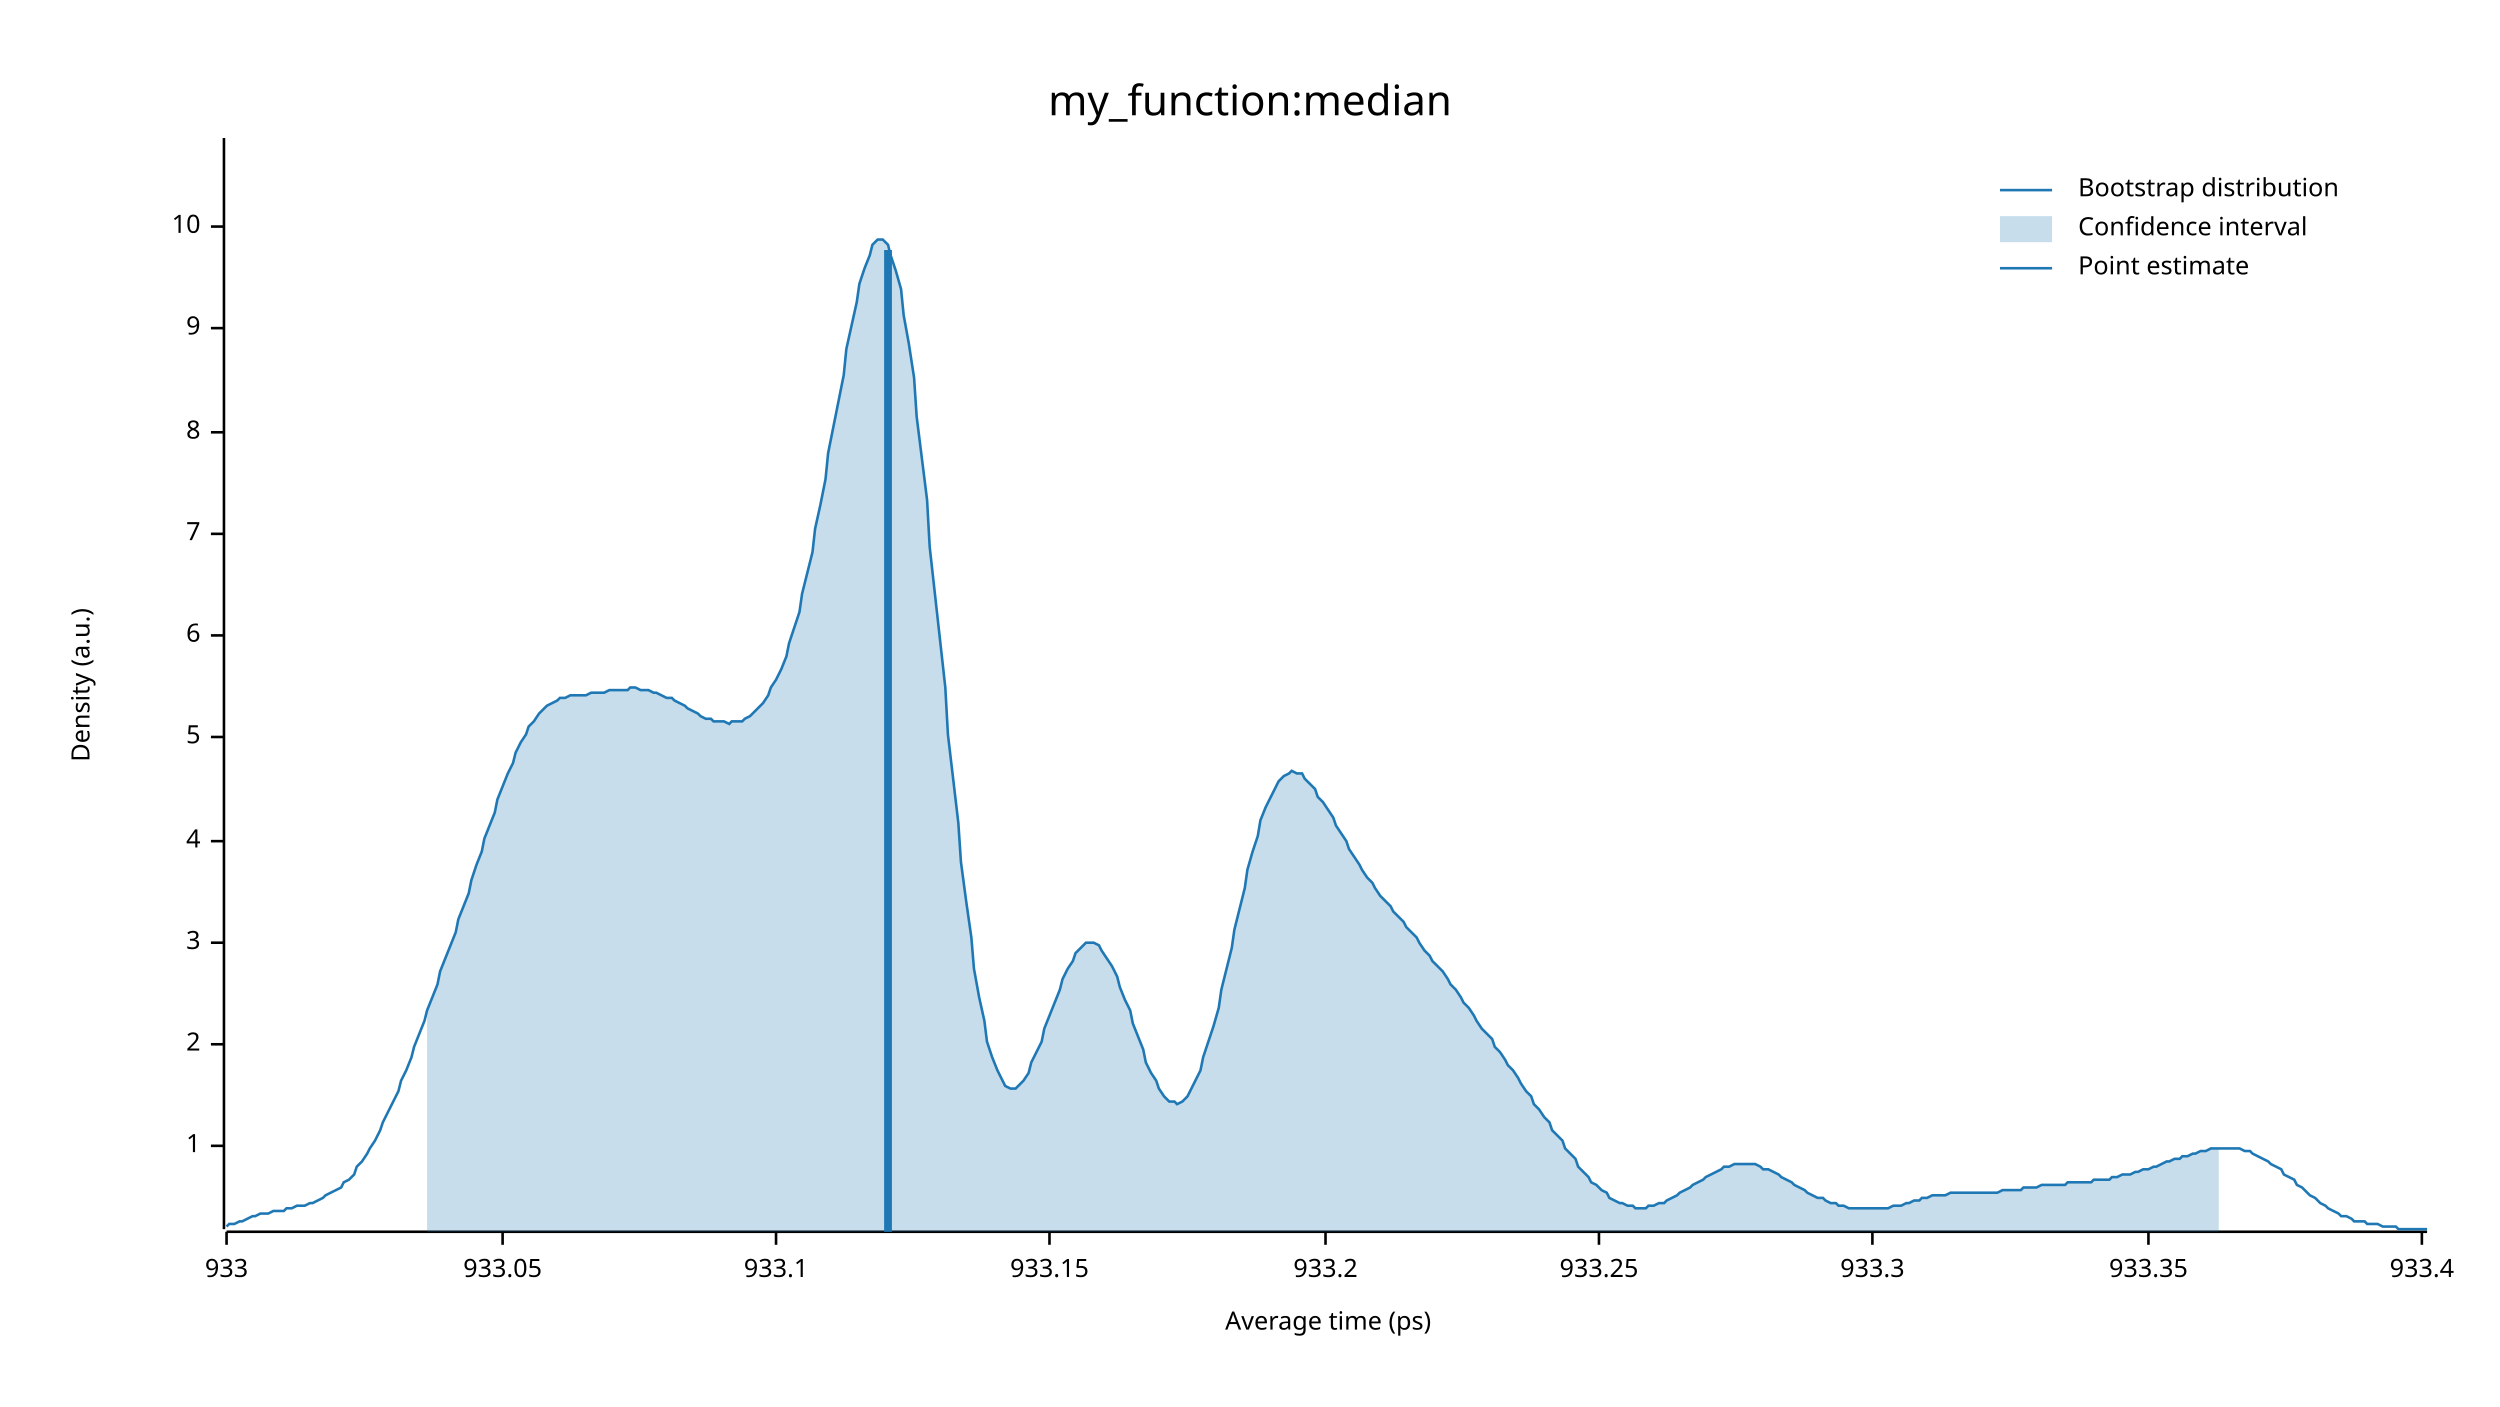
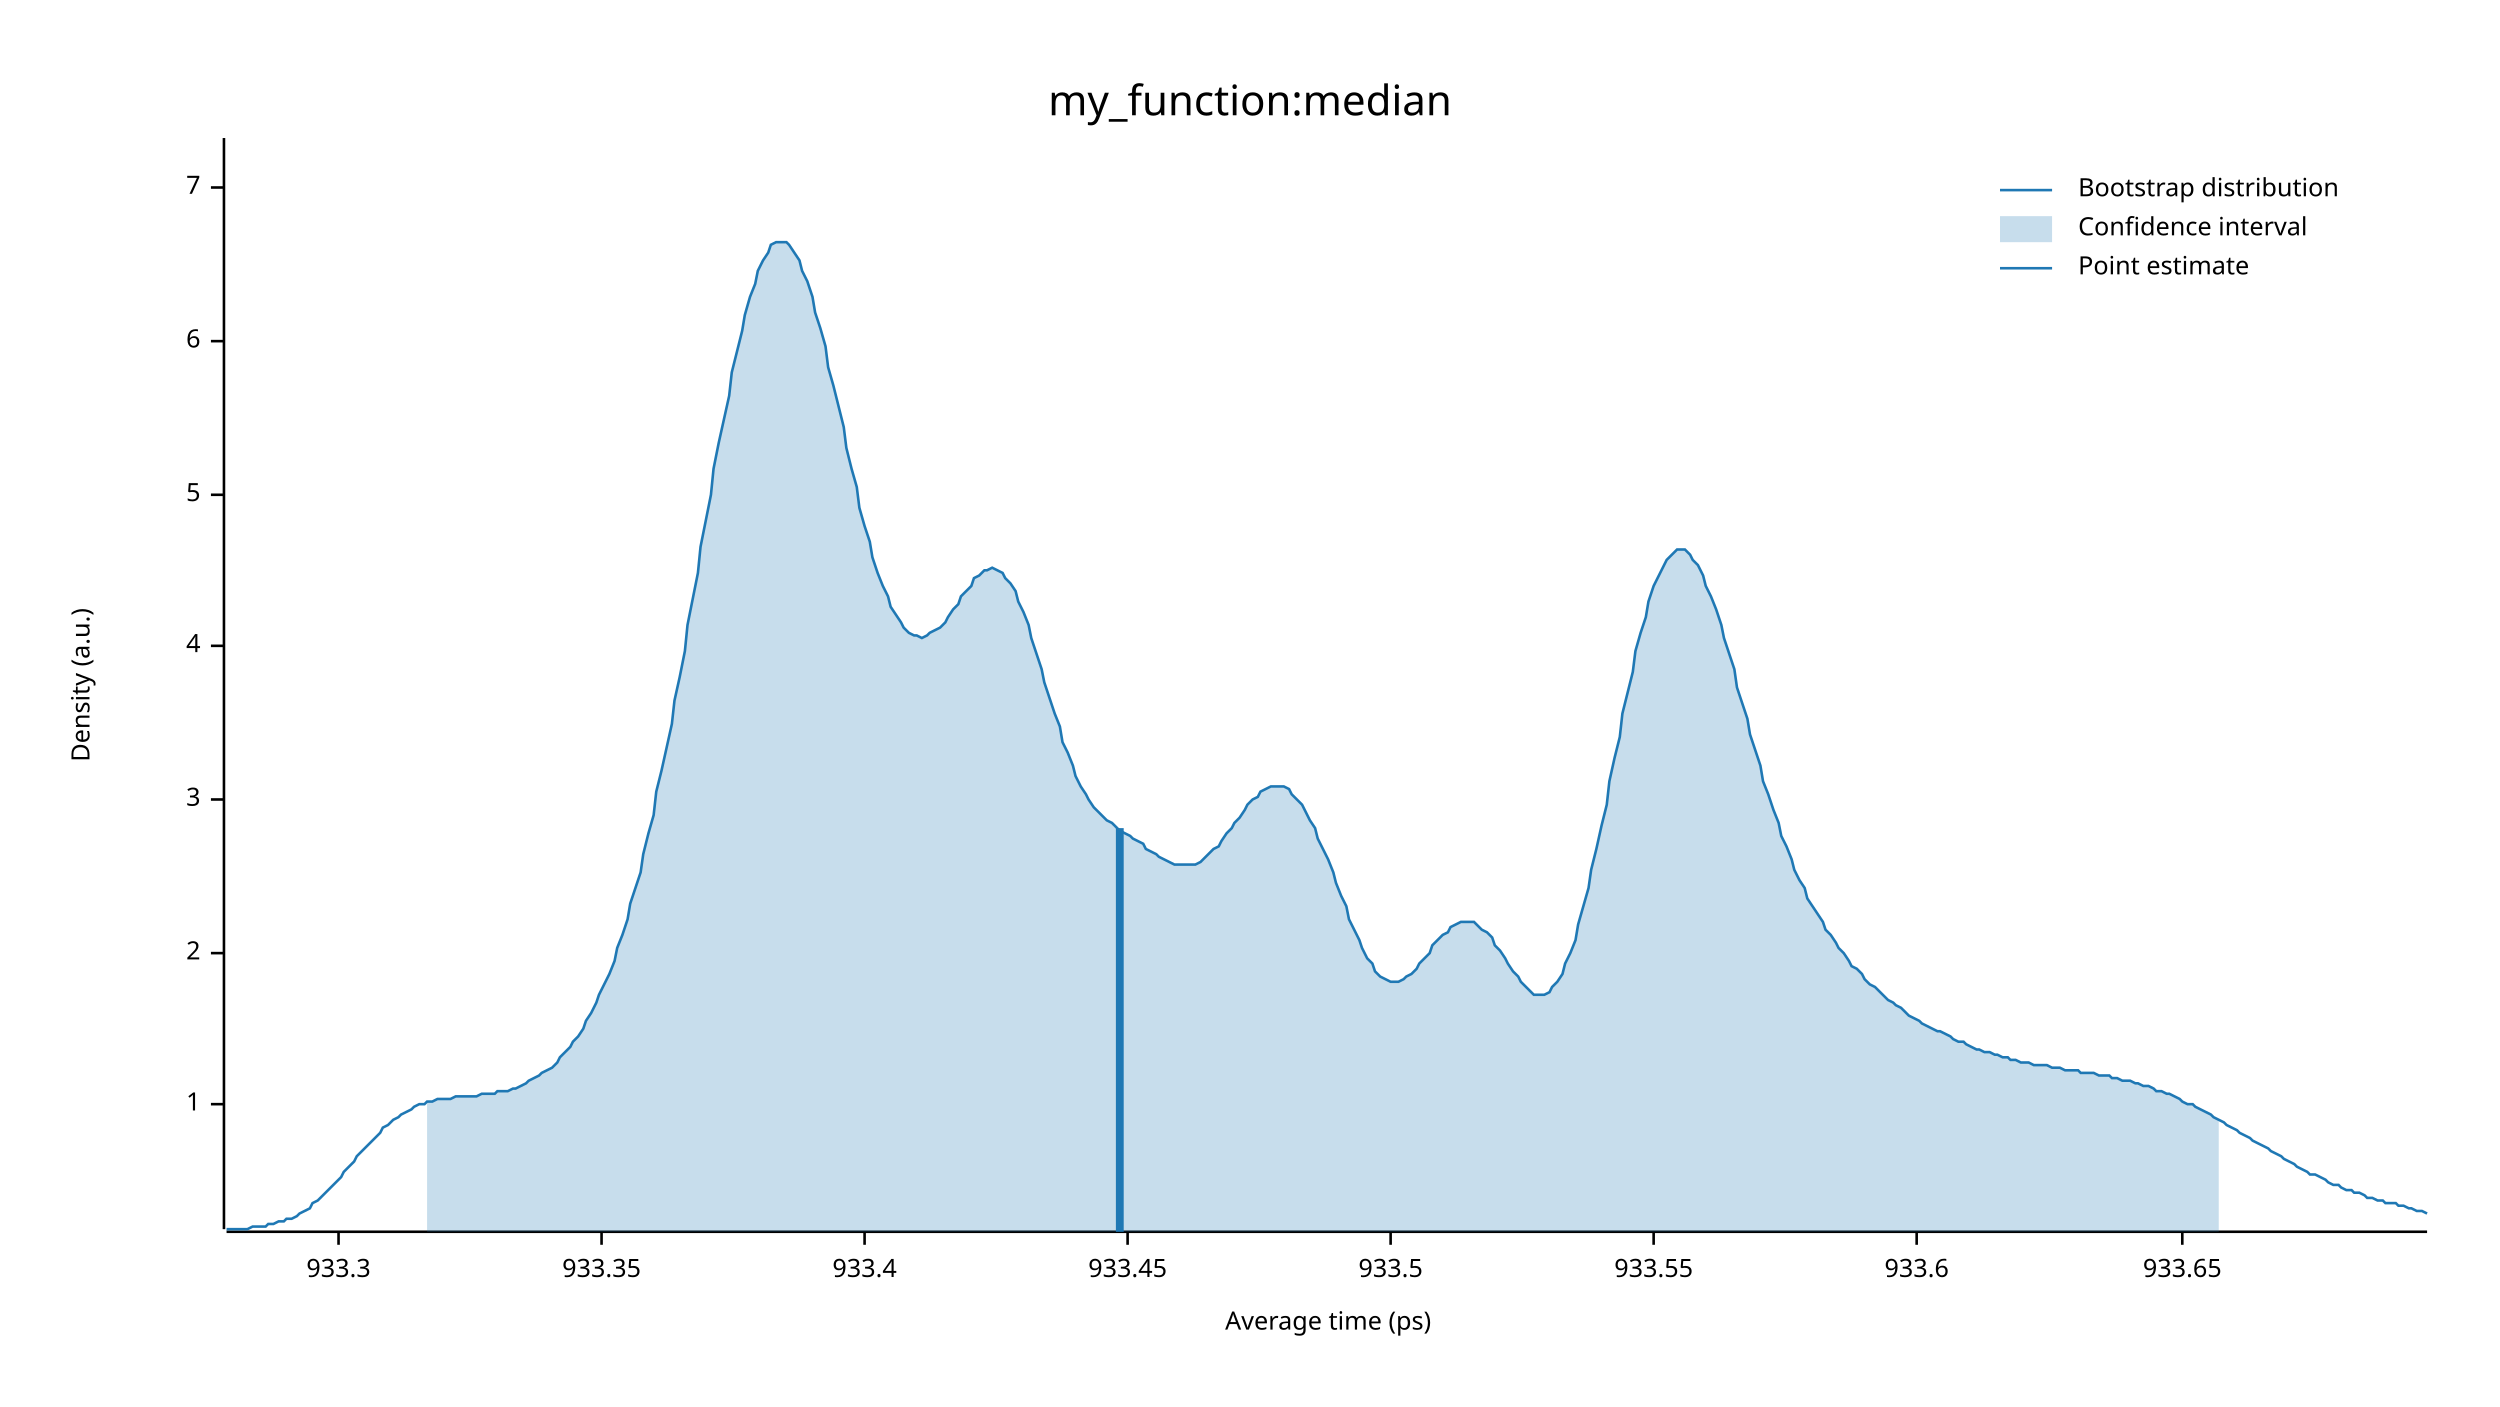
<svg xmlns="http://www.w3.org/2000/svg" width="960" height="540" viewBox="0 0 960 540">
  <text x="480" y="32" dy="0.76em" text-anchor="middle" font-family="sans-serif" font-size="16.129" opacity="1" fill="#000000">
my_function:median
</text>
  <text x="27" y="263" dy="0.76em" text-anchor="middle" font-family="sans-serif" font-size="9.677" opacity="1" fill="#000000" transform="rotate(270, 27, 263)">
Density (a.u.)
</text>
  <text x="510" y="513" dy="-0.5ex" text-anchor="middle" font-family="sans-serif" font-size="9.677" opacity="1" fill="#000000">
Average time (ps)
</text>
  <polyline fill="none" opacity="1" stroke="#000000" stroke-width="1" points="86,53 86,472 " />
-   <text x="77" y="440" dy="0.5ex" text-anchor="end" font-family="sans-serif" font-size="9.677" opacity="1" fill="#000000">
+   <text x="77" y="424" dy="0.5ex" text-anchor="end" font-family="sans-serif" font-size="9.677" opacity="1" fill="#000000">
1
</text>
-   <polyline fill="none" opacity="1" stroke="#000000" stroke-width="1" points="81,440 86,440 " />
-   <text x="77" y="401" dy="0.5ex" text-anchor="end" font-family="sans-serif" font-size="9.677" opacity="1" fill="#000000">
+   <polyline fill="none" opacity="1" stroke="#000000" stroke-width="1" points="81,424 86,424 " />
+   <text x="77" y="366" dy="0.5ex" text-anchor="end" font-family="sans-serif" font-size="9.677" opacity="1" fill="#000000">
2
</text>
-   <polyline fill="none" opacity="1" stroke="#000000" stroke-width="1" points="81,401 86,401 " />
-   <text x="77" y="362" dy="0.5ex" text-anchor="end" font-family="sans-serif" font-size="9.677" opacity="1" fill="#000000">
+   <polyline fill="none" opacity="1" stroke="#000000" stroke-width="1" points="81,366 86,366 " />
+   <text x="77" y="307" dy="0.5ex" text-anchor="end" font-family="sans-serif" font-size="9.677" opacity="1" fill="#000000">
3
</text>
-   <polyline fill="none" opacity="1" stroke="#000000" stroke-width="1" points="81,362 86,362 " />
-   <text x="77" y="323" dy="0.5ex" text-anchor="end" font-family="sans-serif" font-size="9.677" opacity="1" fill="#000000">
+   <polyline fill="none" opacity="1" stroke="#000000" stroke-width="1" points="81,307 86,307 " />
+   <text x="77" y="248" dy="0.5ex" text-anchor="end" font-family="sans-serif" font-size="9.677" opacity="1" fill="#000000">
4
</text>
-   <polyline fill="none" opacity="1" stroke="#000000" stroke-width="1" points="81,323 86,323 " />
-   <text x="77" y="283" dy="0.5ex" text-anchor="end" font-family="sans-serif" font-size="9.677" opacity="1" fill="#000000">
+   <polyline fill="none" opacity="1" stroke="#000000" stroke-width="1" points="81,248 86,248 " />
+   <text x="77" y="190" dy="0.5ex" text-anchor="end" font-family="sans-serif" font-size="9.677" opacity="1" fill="#000000">
5
</text>
-   <polyline fill="none" opacity="1" stroke="#000000" stroke-width="1" points="81,283 86,283 " />
-   <text x="77" y="244" dy="0.5ex" text-anchor="end" font-family="sans-serif" font-size="9.677" opacity="1" fill="#000000">
+   <polyline fill="none" opacity="1" stroke="#000000" stroke-width="1" points="81,190 86,190 " />
+   <text x="77" y="131" dy="0.5ex" text-anchor="end" font-family="sans-serif" font-size="9.677" opacity="1" fill="#000000">
6
</text>
-   <polyline fill="none" opacity="1" stroke="#000000" stroke-width="1" points="81,244 86,244 " />
-   <text x="77" y="205" dy="0.5ex" text-anchor="end" font-family="sans-serif" font-size="9.677" opacity="1" fill="#000000">
+   <polyline fill="none" opacity="1" stroke="#000000" stroke-width="1" points="81,131 86,131 " />
+   <text x="77" y="72" dy="0.5ex" text-anchor="end" font-family="sans-serif" font-size="9.677" opacity="1" fill="#000000">
7
</text>
-   <polyline fill="none" opacity="1" stroke="#000000" stroke-width="1" points="81,205 86,205 " />
-   <text x="77" y="166" dy="0.5ex" text-anchor="end" font-family="sans-serif" font-size="9.677" opacity="1" fill="#000000">
- 8
- </text>
-   <polyline fill="none" opacity="1" stroke="#000000" stroke-width="1" points="81,166 86,166 " />
-   <text x="77" y="126" dy="0.5ex" text-anchor="end" font-family="sans-serif" font-size="9.677" opacity="1" fill="#000000">
- 9
- </text>
-   <polyline fill="none" opacity="1" stroke="#000000" stroke-width="1" points="81,126 86,126 " />
-   <text x="77" y="87" dy="0.5ex" text-anchor="end" font-family="sans-serif" font-size="9.677" opacity="1" fill="#000000">
- 10
- </text>
-   <polyline fill="none" opacity="1" stroke="#000000" stroke-width="1" points="81,87 86,87 " />
+   <polyline fill="none" opacity="1" stroke="#000000" stroke-width="1" points="81,72 86,72 " />
  <polyline fill="none" opacity="1" stroke="#000000" stroke-width="1" points="87,473 932,473 " />
-   <text x="87" y="483" dy="0.76em" text-anchor="middle" font-family="sans-serif" font-size="9.677" opacity="1" fill="#000000">
- 933
- </text>
-   <polyline fill="none" opacity="1" stroke="#000000" stroke-width="1" points="87,473 87,478 " />
-   <text x="193" y="483" dy="0.76em" text-anchor="middle" font-family="sans-serif" font-size="9.677" opacity="1" fill="#000000">
- 933.05
- </text>
-   <polyline fill="none" opacity="1" stroke="#000000" stroke-width="1" points="193,473 193,478 " />
-   <text x="298" y="483" dy="0.76em" text-anchor="middle" font-family="sans-serif" font-size="9.677" opacity="1" fill="#000000">
- 933.1
- </text>
-   <polyline fill="none" opacity="1" stroke="#000000" stroke-width="1" points="298,473 298,478 " />
-   <text x="403" y="483" dy="0.76em" text-anchor="middle" font-family="sans-serif" font-size="9.677" opacity="1" fill="#000000">
- 933.15
- </text>
-   <polyline fill="none" opacity="1" stroke="#000000" stroke-width="1" points="403,473 403,478 " />
-   <text x="509" y="483" dy="0.76em" text-anchor="middle" font-family="sans-serif" font-size="9.677" opacity="1" fill="#000000">
- 933.2
- </text>
-   <polyline fill="none" opacity="1" stroke="#000000" stroke-width="1" points="509,473 509,478 " />
-   <text x="614" y="483" dy="0.76em" text-anchor="middle" font-family="sans-serif" font-size="9.677" opacity="1" fill="#000000">
- 933.25
- </text>
-   <polyline fill="none" opacity="1" stroke="#000000" stroke-width="1" points="614,473 614,478 " />
-   <text x="719" y="483" dy="0.76em" text-anchor="middle" font-family="sans-serif" font-size="9.677" opacity="1" fill="#000000">
+   <text x="130" y="483" dy="0.76em" text-anchor="middle" font-family="sans-serif" font-size="9.677" opacity="1" fill="#000000">
933.3
</text>
-   <polyline fill="none" opacity="1" stroke="#000000" stroke-width="1" points="719,473 719,478 " />
-   <text x="825" y="483" dy="0.76em" text-anchor="middle" font-family="sans-serif" font-size="9.677" opacity="1" fill="#000000">
+   <polyline fill="none" opacity="1" stroke="#000000" stroke-width="1" points="130,473 130,478 " />
+   <text x="231" y="483" dy="0.76em" text-anchor="middle" font-family="sans-serif" font-size="9.677" opacity="1" fill="#000000">
933.35
</text>
-   <polyline fill="none" opacity="1" stroke="#000000" stroke-width="1" points="825,473 825,478 " />
-   <text x="930" y="483" dy="0.76em" text-anchor="middle" font-family="sans-serif" font-size="9.677" opacity="1" fill="#000000">
+   <polyline fill="none" opacity="1" stroke="#000000" stroke-width="1" points="231,473 231,478 " />
+   <text x="332" y="483" dy="0.76em" text-anchor="middle" font-family="sans-serif" font-size="9.677" opacity="1" fill="#000000">
933.4
</text>
-   <polyline fill="none" opacity="1" stroke="#000000" stroke-width="1" points="930,473 930,478 " />
-   <polyline fill="none" opacity="1" stroke="#1F78B4" stroke-width="1" points="87,471 88,470 90,470 92,469 93,469 95,468 97,467 98,467 100,466 102,466 103,466 105,465 107,465 109,465 110,464 112,464 114,463 115,463 117,463 119,462 120,462 122,461 124,460 125,459 127,458 129,457 131,456 132,454 134,453 136,451 137,448 139,446 141,443 142,441 144,438 146,434 147,431 149,427 151,423 153,419 154,415 156,411 158,406 159,402 161,397 163,392 164,388 166,383 168,378 169,373 171,368 173,363 175,358 176,353 178,348 180,343 181,338 183,332 185,327 186,322 188,317 190,312 191,307 193,302 195,297 197,293 198,289 200,285 202,282 203,279 205,277 207,274 208,273 210,271 212,270 214,269 215,268 217,268 219,267 220,267 222,267 224,267 225,267 227,266 229,266 230,266 232,266 234,265 236,265 237,265 239,265 241,265 242,264 244,264 246,265 247,265 249,265 251,266 252,266 254,267 256,268 258,268 259,269 261,270 263,271 264,272 266,273 268,274 269,275 271,276 273,276 274,277 276,277 278,277 280,278 281,277 283,277 285,277 286,276 288,275 290,273 291,272 293,270 295,267 296,264 298,261 300,257 302,252 303,247 305,241 307,235 308,228 310,220 312,212 313,203 315,194 317,184 318,174 320,164 322,154 324,144 325,134 327,125 329,116 330,109 332,103 334,98 335,94 337,92 339,92 341,94 342,98 344,104 346,111 347,121 349,132 351,145 352,160 354,176 356,192 357,210 359,228 361,246 363,264 364,282 366,299 368,316 369,331 371,346 373,360 374,372 376,383 378,392 379,400 381,406 383,411 385,415 386,417 388,418 390,418 391,417 393,415 395,412 396,408 398,404 400,400 401,395 403,390 405,385 407,380 408,376 410,372 412,369 413,366 415,364 417,362 418,362 420,362 422,363 423,365 425,368 427,371 429,375 430,379 432,384 434,388 435,393 437,398 439,403 440,408 442,412 444,415 445,418 447,421 449,423 451,423 452,424 454,423 456,421 457,419 459,415 461,411 462,406 464,400 466,394 468,387 469,380 471,372 473,364 474,357 476,349 478,341 479,334 481,327 483,321 484,315 486,310 488,306 490,302 491,300 493,298 495,297 496,296 498,297 500,297 501,299 503,301 505,303 506,306 508,308 510,311 512,314 513,317 515,320 517,323 518,326 520,329 522,332 523,334 525,337 527,339 528,341 530,344 532,346 534,348 535,350 537,352 539,354 540,356 542,358 544,360 545,362 547,365 549,367 550,369 552,371 554,373 556,376 557,378 559,380 561,383 562,385 564,387 566,390 567,392 569,395 571,397 573,399 574,402 576,404 578,407 579,409 581,411 583,414 584,416 586,419 588,421 589,424 591,426 593,429 595,431 596,434 598,436 600,438 601,441 603,443 605,445 606,448 608,450 610,452 611,454 613,455 615,457 617,458 618,460 620,461 622,462 623,462 625,463 627,463 628,464 630,464 632,464 633,463 635,463 637,462 639,462 640,461 642,460 644,459 645,458 647,457 649,456 650,455 652,454 654,453 655,452 657,451 659,450 661,449 662,448 664,448 666,447 667,447 669,447 671,447 672,447 674,447 676,448 677,449 679,449 681,450 683,451 684,452 686,453 688,454 689,455 691,456 693,457 694,458 696,459 698,460 700,460 701,461 703,462 705,462 706,463 708,463 710,464 711,464 713,464 715,464 716,464 718,464 720,464 722,464 723,464 725,464 727,463 728,463 730,463 732,462 733,462 735,461 737,461 738,460 740,460 742,459 744,459 745,459 747,459 749,458 750,458 752,458 754,458 755,458 757,458 759,458 760,458 762,458 764,458 766,458 767,458 769,457 771,457 772,457 774,457 776,457 777,456 779,456 781,456 782,456 784,455 786,455 788,455 789,455 791,455 793,455 794,454 796,454 798,454 799,454 801,454 803,454 804,453 806,453 808,453 810,453 811,452 813,452 815,451 816,451 818,451 820,450 821,450 823,449 825,449 827,448 828,448 830,447 832,446 833,446 835,445 837,445 838,444 840,444 842,443 843,443 845,442 847,442 849,441 850,441 852,441 854,441 855,441 857,441 859,441 860,441 862,442 864,442 865,443 867,444 869,445 871,446 872,447 874,448 876,449 877,451 879,452 881,453 882,455 884,456 886,458 887,459 889,460 891,462 893,463 894,464 896,465 898,466 899,467 901,467 903,468 904,469 906,469 908,469 909,470 911,470 913,470 915,471 916,471 918,471 920,471 921,472 923,472 925,472 926,472 928,472 930,472 932,472 " />
-   <polygon opacity="0.25" fill="#1F78B4" points="164,388 166,383 168,378 169,373 171,368 173,363 175,358 176,353 178,348 180,343 181,338 183,332 185,327 186,322 188,317 190,312 191,307 193,302 195,297 197,293 198,289 200,285 202,282 203,279 205,277 207,274 208,273 210,271 212,270 214,269 215,268 217,268 219,267 220,267 222,267 224,267 225,267 227,266 229,266 230,266 232,266 234,265 236,265 237,265 239,265 241,265 242,264 244,264 246,265 247,265 249,265 251,266 252,266 254,267 256,268 258,268 259,269 261,270 263,271 264,272 266,273 268,274 269,275 271,276 273,276 274,277 276,277 278,277 280,278 281,277 283,277 285,277 286,276 288,275 290,273 291,272 293,270 295,267 296,264 298,261 300,257 302,252 303,247 305,241 307,235 308,228 310,220 312,212 313,203 315,194 317,184 318,174 320,164 322,154 324,144 325,134 327,125 329,116 330,109 332,103 334,98 335,94 337,92 339,92 341,94 342,98 344,104 346,111 347,121 349,132 351,145 352,160 354,176 356,192 357,210 359,228 361,246 363,264 364,282 366,299 368,316 369,331 371,346 373,360 374,372 376,383 378,392 379,400 381,406 383,411 385,415 386,417 388,418 390,418 391,417 393,415 395,412 396,408 398,404 400,400 401,395 403,390 405,385 407,380 408,376 410,372 412,369 413,366 415,364 417,362 418,362 420,362 422,363 423,365 425,368 427,371 429,375 430,379 432,384 434,388 435,393 437,398 439,403 440,408 442,412 444,415 445,418 447,421 449,423 451,423 452,424 454,423 456,421 457,419 459,415 461,411 462,406 464,400 466,394 468,387 469,380 471,372 473,364 474,357 476,349 478,341 479,334 481,327 483,321 484,315 486,310 488,306 490,302 491,300 493,298 495,297 496,296 498,297 500,297 501,299 503,301 505,303 506,306 508,308 510,311 512,314 513,317 515,320 517,323 518,326 520,329 522,332 523,334 525,337 527,339 528,341 530,344 532,346 534,348 535,350 537,352 539,354 540,356 542,358 544,360 545,362 547,365 549,367 550,369 552,371 554,373 556,376 557,378 559,380 561,383 562,385 564,387 566,390 567,392 569,395 571,397 573,399 574,402 576,404 578,407 579,409 581,411 583,414 584,416 586,419 588,421 589,424 591,426 593,429 595,431 596,434 598,436 600,438 601,441 603,443 605,445 606,448 608,450 610,452 611,454 613,455 615,457 617,458 618,460 620,461 622,462 623,462 625,463 627,463 628,464 630,464 632,464 633,463 635,463 637,462 639,462 640,461 642,460 644,459 645,458 647,457 649,456 650,455 652,454 654,453 655,452 657,451 659,450 661,449 662,448 664,448 666,447 667,447 669,447 671,447 672,447 674,447 676,448 677,449 679,449 681,450 683,451 684,452 686,453 688,454 689,455 691,456 693,457 694,458 696,459 698,460 700,460 701,461 703,462 705,462 706,463 708,463 710,464 711,464 713,464 715,464 716,464 718,464 720,464 722,464 723,464 725,464 727,463 728,463 730,463 732,462 733,462 735,461 737,461 738,460 740,460 742,459 744,459 745,459 747,459 749,458 750,458 752,458 754,458 755,458 757,458 759,458 760,458 762,458 764,458 766,458 767,458 769,457 771,457 772,457 774,457 776,457 777,456 779,456 781,456 782,456 784,455 786,455 788,455 789,455 791,455 793,455 794,454 796,454 798,454 799,454 801,454 803,454 804,453 806,453 808,453 810,453 811,452 813,452 815,451 816,451 818,451 820,450 821,450 823,449 825,449 827,448 828,448 830,447 832,446 833,446 835,445 837,445 838,444 840,444 842,443 843,443 845,442 847,442 849,441 850,441 852,441 852,473 164,473 " />
-   <polyline fill="none" opacity="1" stroke="#1F78B4" stroke-width="3" points="341,473 341,96 " />
+   <polyline fill="none" opacity="1" stroke="#000000" stroke-width="1" points="332,473 332,478 " />
+   <text x="433" y="483" dy="0.76em" text-anchor="middle" font-family="sans-serif" font-size="9.677" opacity="1" fill="#000000">
+ 933.45
+ </text>
+   <polyline fill="none" opacity="1" stroke="#000000" stroke-width="1" points="433,473 433,478 " />
+   <text x="534" y="483" dy="0.76em" text-anchor="middle" font-family="sans-serif" font-size="9.677" opacity="1" fill="#000000">
+ 933.5
+ </text>
+   <polyline fill="none" opacity="1" stroke="#000000" stroke-width="1" points="534,473 534,478 " />
+   <text x="635" y="483" dy="0.76em" text-anchor="middle" font-family="sans-serif" font-size="9.677" opacity="1" fill="#000000">
+ 933.55
+ </text>
+   <polyline fill="none" opacity="1" stroke="#000000" stroke-width="1" points="635,473 635,478 " />
+   <text x="736" y="483" dy="0.76em" text-anchor="middle" font-family="sans-serif" font-size="9.677" opacity="1" fill="#000000">
+ 933.6
+ </text>
+   <polyline fill="none" opacity="1" stroke="#000000" stroke-width="1" points="736,473 736,478 " />
+   <text x="838" y="483" dy="0.76em" text-anchor="middle" font-family="sans-serif" font-size="9.677" opacity="1" fill="#000000">
+ 933.65
+ </text>
+   <polyline fill="none" opacity="1" stroke="#000000" stroke-width="1" points="838,473 838,478 " />
+   <polyline fill="none" opacity="1" stroke="#1F78B4" stroke-width="1" points="87,472 88,472 90,472 92,472 93,472 95,472 97,471 98,471 100,471 102,471 103,470 105,470 107,469 109,469 110,468 112,468 114,467 115,466 117,465 119,464 120,462 122,461 124,459 125,458 127,456 129,454 131,452 132,450 134,448 136,446 137,444 139,442 141,440 142,439 144,437 146,435 147,433 149,432 151,430 153,429 154,428 156,427 158,426 159,425 161,424 163,424 164,423 166,423 168,422 169,422 171,422 173,422 175,421 176,421 178,421 180,421 181,421 183,421 185,420 186,420 188,420 190,420 191,419 193,419 195,419 197,418 198,418 200,417 202,416 203,415 205,414 207,413 208,412 210,411 212,410 214,408 215,406 217,404 219,402 220,400 222,398 224,395 225,392 227,389 229,385 230,382 232,378 234,374 236,369 237,364 239,359 241,353 242,347 244,341 246,335 247,328 249,320 251,313 252,304 254,296 256,287 258,278 259,269 261,260 263,250 264,240 266,230 268,220 269,210 271,200 273,190 274,180 276,170 278,161 280,152 281,143 283,135 285,127 286,121 288,114 290,109 291,104 293,100 295,97 296,94 298,93 300,93 302,93 303,94 305,97 307,100 308,104 310,108 312,114 313,120 315,126 317,133 318,141 320,148 322,156 324,164 325,172 327,180 329,187 330,195 332,202 334,208 335,214 337,220 339,225 341,229 342,233 344,236 346,239 347,241 349,243 351,244 352,244 354,245 356,244 357,243 359,242 361,241 363,239 364,237 366,234 368,232 369,229 371,227 373,225 374,222 376,221 378,219 379,219 381,218 383,219 385,220 386,222 388,224 390,227 391,231 393,235 395,240 396,245 398,251 400,257 401,262 403,268 405,274 407,279 408,285 410,289 412,294 413,298 415,302 417,305 418,307 420,310 422,312 423,313 425,315 427,316 429,318 430,319 432,320 434,321 435,322 437,323 439,324 440,326 442,327 444,328 445,329 447,330 449,331 451,332 452,332 454,332 456,332 457,332 459,332 461,331 462,330 464,328 466,326 468,325 469,323 471,320 473,318 474,316 476,314 478,311 479,309 481,307 483,306 484,304 486,303 488,302 490,302 491,302 493,302 495,303 496,305 498,307 500,309 501,311 503,315 505,318 506,322 508,326 510,330 512,335 513,339 515,344 517,348 518,353 520,357 522,361 523,364 525,368 527,370 528,373 530,375 532,376 534,377 535,377 537,377 539,376 540,375 542,374 544,372 545,370 547,368 549,366 550,363 552,361 554,359 556,358 557,356 559,355 561,354 562,354 564,354 566,354 567,355 569,357 571,358 573,360 574,363 576,365 578,368 579,370 581,373 583,375 584,377 586,379 588,381 589,382 591,382 593,382 595,381 596,379 598,377 600,374 601,370 603,366 605,361 606,355 608,348 610,341 611,334 613,326 615,317 617,309 618,300 620,291 622,283 623,274 625,266 627,258 628,250 630,243 632,237 633,231 635,225 637,221 639,217 640,215 642,213 644,211 645,211 647,211 649,213 650,215 652,217 654,221 655,225 657,229 659,234 661,240 662,245 664,251 666,257 667,264 669,270 671,276 672,282 674,288 676,294 677,300 679,305 681,311 683,316 684,321 686,325 688,330 689,334 691,338 693,341 694,345 696,348 698,351 700,354 701,357 703,359 705,362 706,364 708,366 710,369 711,371 713,372 715,374 716,376 718,378 720,379 722,381 723,382 725,384 727,385 728,386 730,387 732,389 733,390 735,391 737,392 738,393 740,394 742,395 744,396 745,396 747,397 749,398 750,399 752,400 754,400 755,401 757,402 759,403 760,403 762,404 764,404 766,405 767,405 769,406 771,406 772,407 774,407 776,408 777,408 779,408 781,409 782,409 784,409 786,409 788,410 789,410 791,410 793,411 794,411 796,411 798,411 799,412 801,412 803,412 804,412 806,413 808,413 810,413 811,414 813,414 815,415 816,415 818,415 820,416 821,416 823,417 825,417 827,418 828,419 830,419 832,420 833,420 835,421 837,422 838,423 840,424 842,424 843,425 845,426 847,427 849,428 850,429 852,430 854,431 855,432 857,433 859,434 860,435 862,436 864,437 865,438 867,439 869,440 871,441 872,442 874,443 876,444 877,445 879,446 881,447 882,448 884,449 886,450 887,451 889,451 891,452 893,453 894,454 896,455 898,455 899,456 901,457 903,457 904,458 906,458 908,459 909,460 911,460 913,461 915,461 916,462 918,462 920,462 921,463 923,463 925,464 926,464 928,465 930,465 932,466 " />
+   <polygon opacity="0.25" fill="#1F78B4" points="164,423 166,423 168,422 169,422 171,422 173,422 175,421 176,421 178,421 180,421 181,421 183,421 185,420 186,420 188,420 190,420 191,419 193,419 195,419 197,418 198,418 200,417 202,416 203,415 205,414 207,413 208,412 210,411 212,410 214,408 215,406 217,404 219,402 220,400 222,398 224,395 225,392 227,389 229,385 230,382 232,378 234,374 236,369 237,364 239,359 241,353 242,347 244,341 246,335 247,328 249,320 251,313 252,304 254,296 256,287 258,278 259,269 261,260 263,250 264,240 266,230 268,220 269,210 271,200 273,190 274,180 276,170 278,161 280,152 281,143 283,135 285,127 286,121 288,114 290,109 291,104 293,100 295,97 296,94 298,93 300,93 302,93 303,94 305,97 307,100 308,104 310,108 312,114 313,120 315,126 317,133 318,141 320,148 322,156 324,164 325,172 327,180 329,187 330,195 332,202 334,208 335,214 337,220 339,225 341,229 342,233 344,236 346,239 347,241 349,243 351,244 352,244 354,245 356,244 357,243 359,242 361,241 363,239 364,237 366,234 368,232 369,229 371,227 373,225 374,222 376,221 378,219 379,219 381,218 383,219 385,220 386,222 388,224 390,227 391,231 393,235 395,240 396,245 398,251 400,257 401,262 403,268 405,274 407,279 408,285 410,289 412,294 413,298 415,302 417,305 418,307 420,310 422,312 423,313 425,315 427,316 429,318 430,319 432,320 434,321 435,322 437,323 439,324 440,326 442,327 444,328 445,329 447,330 449,331 451,332 452,332 454,332 456,332 457,332 459,332 461,331 462,330 464,328 466,326 468,325 469,323 471,320 473,318 474,316 476,314 478,311 479,309 481,307 483,306 484,304 486,303 488,302 490,302 491,302 493,302 495,303 496,305 498,307 500,309 501,311 503,315 505,318 506,322 508,326 510,330 512,335 513,339 515,344 517,348 518,353 520,357 522,361 523,364 525,368 527,370 528,373 530,375 532,376 534,377 535,377 537,377 539,376 540,375 542,374 544,372 545,370 547,368 549,366 550,363 552,361 554,359 556,358 557,356 559,355 561,354 562,354 564,354 566,354 567,355 569,357 571,358 573,360 574,363 576,365 578,368 579,370 581,373 583,375 584,377 586,379 588,381 589,382 591,382 593,382 595,381 596,379 598,377 600,374 601,370 603,366 605,361 606,355 608,348 610,341 611,334 613,326 615,317 617,309 618,300 620,291 622,283 623,274 625,266 627,258 628,250 630,243 632,237 633,231 635,225 637,221 639,217 640,215 642,213 644,211 645,211 647,211 649,213 650,215 652,217 654,221 655,225 657,229 659,234 661,240 662,245 664,251 666,257 667,264 669,270 671,276 672,282 674,288 676,294 677,300 679,305 681,311 683,316 684,321 686,325 688,330 689,334 691,338 693,341 694,345 696,348 698,351 700,354 701,357 703,359 705,362 706,364 708,366 710,369 711,371 713,372 715,374 716,376 718,378 720,379 722,381 723,382 725,384 727,385 728,386 730,387 732,389 733,390 735,391 737,392 738,393 740,394 742,395 744,396 745,396 747,397 749,398 750,399 752,400 754,400 755,401 757,402 759,403 760,403 762,404 764,404 766,405 767,405 769,406 771,406 772,407 774,407 776,408 777,408 779,408 781,409 782,409 784,409 786,409 788,410 789,410 791,410 793,411 794,411 796,411 798,411 799,412 801,412 803,412 804,412 806,413 808,413 810,413 811,414 813,414 815,415 816,415 818,415 820,416 821,416 823,417 825,417 827,418 828,419 830,419 832,420 833,420 835,421 837,422 838,423 840,424 842,424 843,425 845,426 847,427 849,428 850,429 852,430 852,473 164,473 " />
+   <polyline fill="none" opacity="1" stroke="#1F78B4" stroke-width="3" points="430,473 430,318 " />
  <text x="798" y="68" dy="0.76em" text-anchor="start" font-family="sans-serif" font-size="9.677" opacity="1" fill="#000000">
Bootstrap distribution
</text>
  <text x="798" y="83" dy="0.76em" text-anchor="start" font-family="sans-serif" font-size="9.677" opacity="1" fill="#000000">
Confidence interval
</text>
  <text x="798" y="98" dy="0.76em" text-anchor="start" font-family="sans-serif" font-size="9.677" opacity="1" fill="#000000">
Point estimate
</text>
  <polyline fill="none" opacity="1" stroke="#1F78B4" stroke-width="1" points="768,73 788,73 " />
  <rect x="768" y="83" width="20" height="10" opacity="0.25" fill="#1F78B4" stroke="none" />
  <polyline fill="none" opacity="1" stroke="#1F78B4" stroke-width="1" points="768,103 788,103 " />
</svg>
